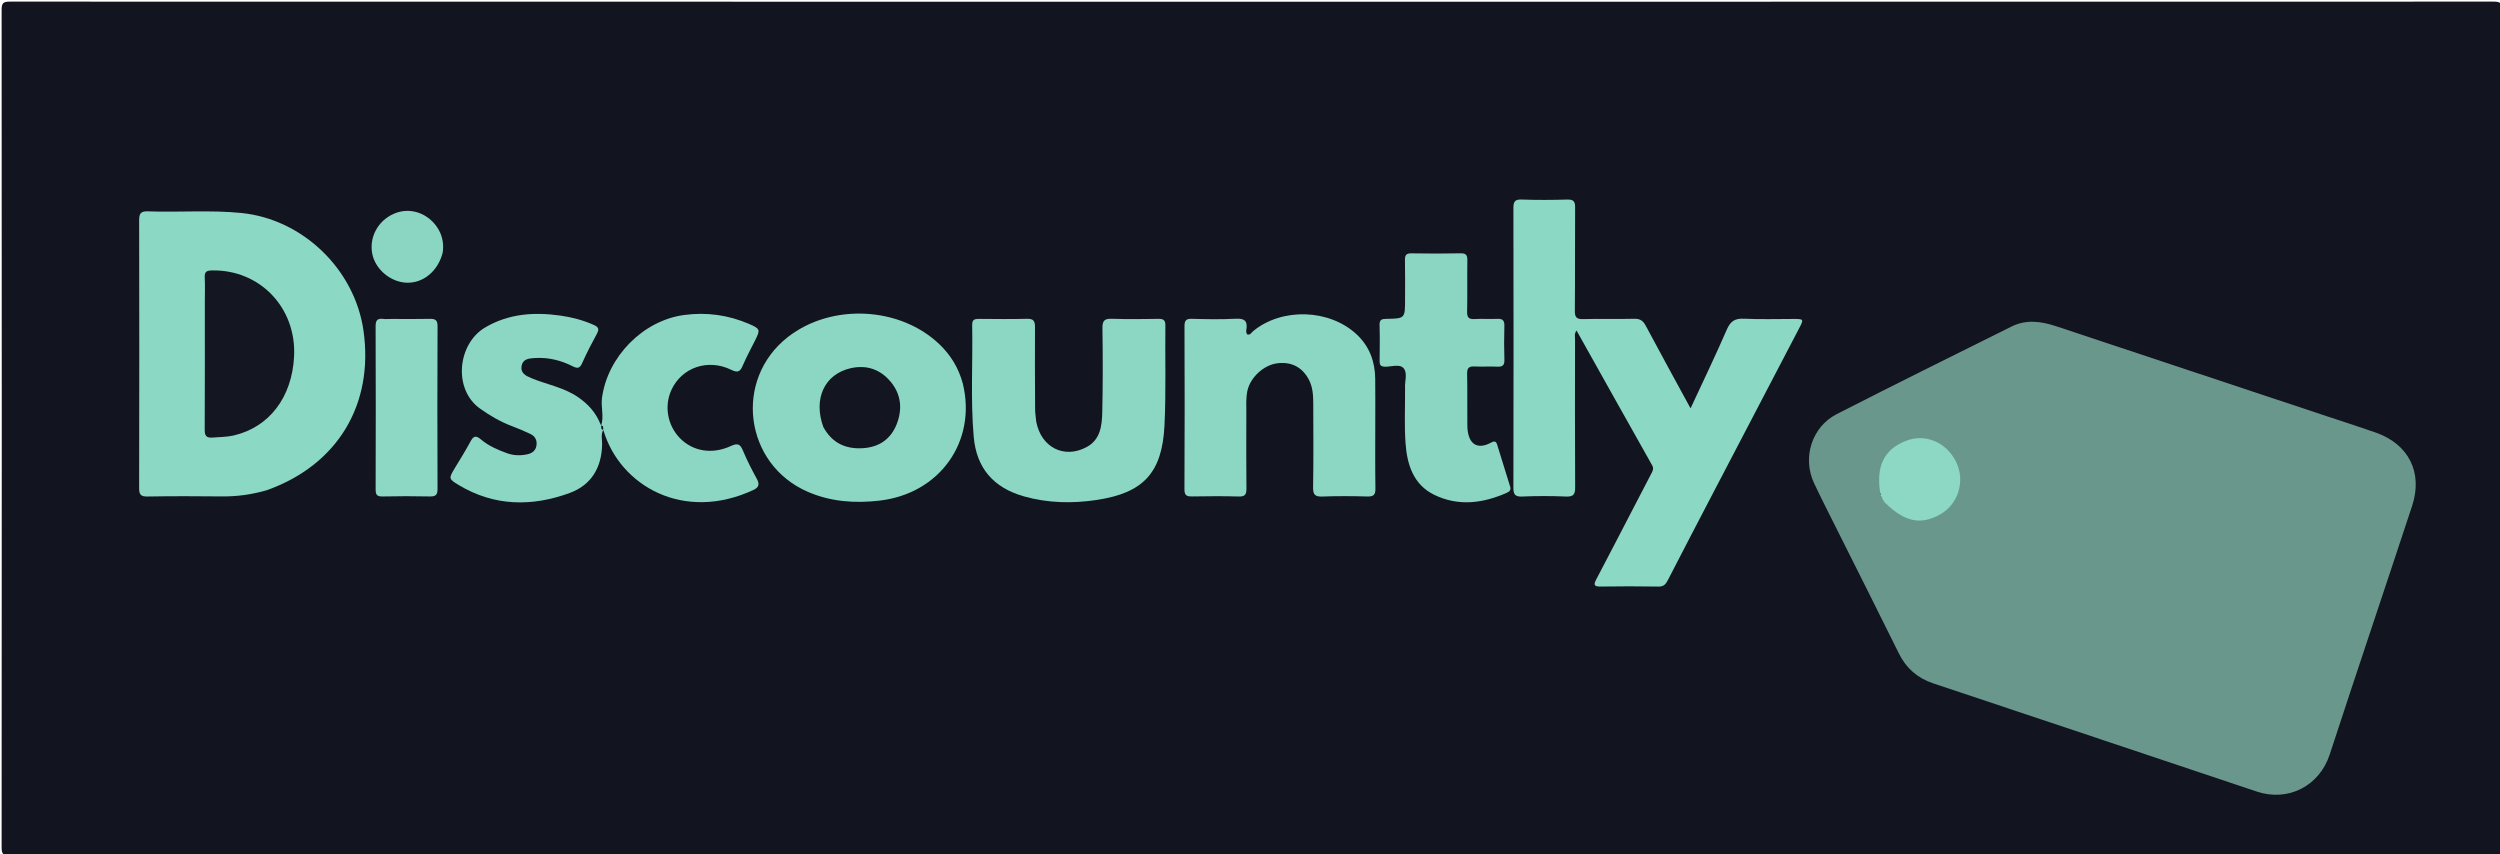
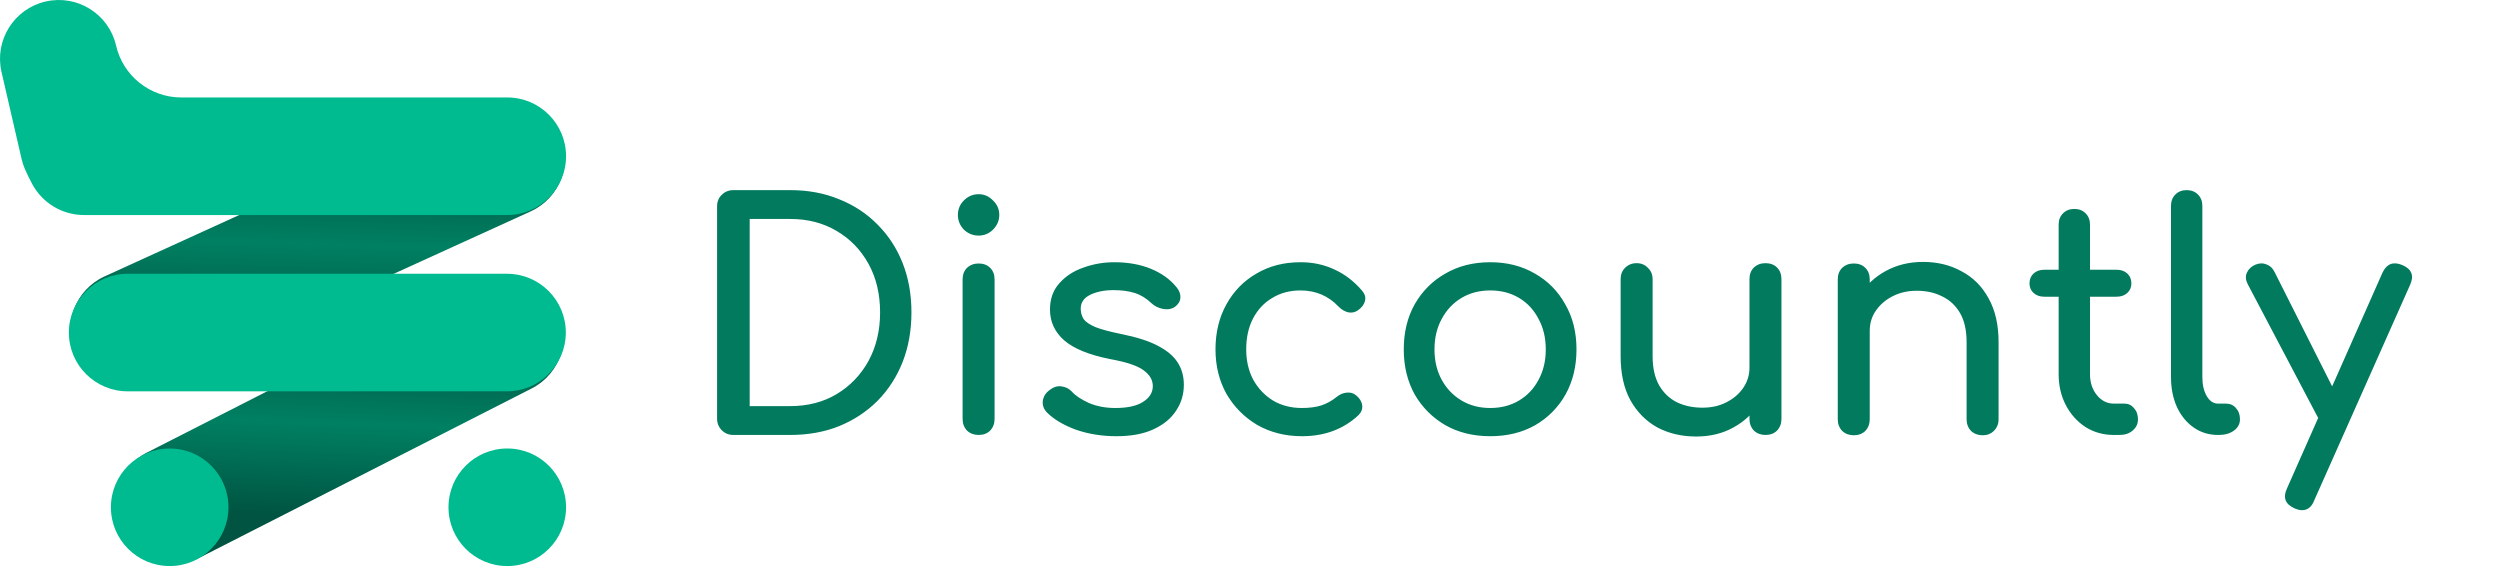
- <svg xmlns="http://www.w3.org/2000/svg" version="1.1" id="Layer_1" x="0px" y="0px" width="100%" viewBox="0 0 1397 477" enable-background="new 0 0 1397 477" xml:space="preserve">
-   <path fill="#12141F" opacity="1" stroke="none" d=" M999,478   C667.5,478 336.5,477.993 5.5,478.093   C1.751,478.094 0.903,477.25 0.906,473.5   C1.016,317.5 1.016,161.5 0.906,5.5   C0.903,1.751 1.751,0.906 5.5,0.907   C468.167,1.005 930.833,1.005 1393.5,0.907   C1397.249,0.906 1398.097,1.75 1398.094,5.5   C1397.984,161.5 1397.984,317.5 1398.094,473.5   C1398.097,477.249 1397.25,478.097 1393.5,478.094   C1262.167,477.981 1130.833,478 999,478  z" />
-   <path fill="#69978B" opacity="1" stroke="none" d=" M1027.377,297.637   C1022.694,288.257 1018.082,279.256 1013.754,270.121   C1007.019,255.907 1012.336,238.579 1026.377,231.398   C1058.815,214.809 1091.474,198.652 1124.103,182.438   C1132.236,178.396 1140.609,179.52 1148.902,182.278   C1199.291,199.037 1249.684,215.786 1300.074,232.54   C1309.234,235.585 1318.435,238.516 1327.542,241.712   C1346,248.188 1354.02,264.085 1347.891,282.687   C1332.629,329.01 1317.009,375.216 1301.857,421.575   C1296.102,439.184 1278.683,448.247 1261.017,442.302   C1200.749,422.022 1140.396,401.993 1080.099,381.797   C1071.53,378.926 1065.175,373.416 1061.1,365.162   C1050.019,342.713 1038.762,320.352 1027.377,297.637  z" />
-   <path fill="#8BD8C4" opacity="1" stroke="none" d=" M913.156,283.106   C916.463,276.721 919.625,270.676 922.766,264.621   C923.521,263.164 924.267,261.875 923.218,260.014   C909.168,235.094 895.21,210.122 880.959,184.68   C879.596,186.579 880.136,188.224 880.134,189.69   C880.096,217.186 880.018,244.682 880.202,272.177   C880.23,276.266 879.289,277.645 875.03,277.462   C866.88,277.111 858.694,277.118 850.542,277.461   C846.394,277.635 845.678,276.096 845.686,272.356   C845.797,220.364 845.794,168.371 845.691,116.379   C845.684,112.837 846.337,111.354 850.292,111.498   C858.78,111.807 867.291,111.761 875.783,111.512   C879.361,111.408 880.208,112.61 880.181,116.035   C880.025,135.198 880.202,154.363 880.022,173.525   C879.988,177.187 880.836,178.43 884.684,178.315   C894.174,178.03 903.683,178.387 913.174,178.133   C916.518,178.044 918.159,179.216 919.687,182.09   C927.79,197.331 936.123,212.45 944.688,228.185   C951.65,213.173 958.59,198.803 964.938,184.176   C966.993,179.441 969.504,177.847 974.586,178.093   C983.896,178.545 993.244,178.21 1002.576,178.227   C1007.818,178.236 1007.966,178.454 1005.604,182.978   C989.123,214.546 972.617,246.101 956.138,277.671   C948.052,293.161 939.972,308.654 931.986,324.196   C930.822,326.46 929.675,327.827 926.783,327.779   C915.955,327.599 905.119,327.6 894.29,327.764   C890.48,327.821 890.546,326.496 892.002,323.726   C899.049,310.323 906.011,296.876 913.156,283.106  z" />
-   <path fill="#8BD8C4" opacity="1" stroke="none" d=" M148.885,273.993   C140.448,276.414 132.262,277.489 123.864,277.398   C110.041,277.249 96.212,277.214 82.391,277.451   C78.549,277.517 77.737,276.293 77.745,272.659   C77.861,222.856 77.856,173.053 77.756,123.25   C77.748,119.575 78.372,117.943 82.593,118.097   C100.056,118.731 117.562,117.253 135.009,119.031   C169.226,122.518 198.232,150.515 203.115,184.739   C209.014,226.085 188.539,259.986 148.885,273.993  z" />
-   <path fill="#8BD7C3" opacity="1" stroke="none" d=" M537.978,214.156   C545.989,246.625 525.147,275.865 491.476,279.745   C477.746,281.327 464.266,280.412 451.368,274.812   C415.855,259.395 409.8,212.05 440.326,188.284   C464.714,169.297 503.15,171.258 525.2,192.626   C531.301,198.538 535.601,205.544 537.978,214.156  z" />
-   <path fill="#8BD7C4" opacity="1" stroke="none" d=" M768.512,235   C768.511,247.999 768.387,260.5 768.589,272.995   C768.646,276.547 767.528,277.534 764.066,277.438   C755.74,277.207 747.394,277.142 739.074,277.46   C735.002,277.615 733.682,276.607 733.757,272.315   C734.029,256.654 733.893,240.986 733.846,225.321   C733.832,220.813 733.565,216.297 731.415,212.184   C727.733,205.141 721.559,201.987 713.658,203.018   C706.102,204.005 698.654,210.915 697.048,218.369   C696.159,222.493 696.466,226.666 696.457,230.823   C696.426,244.821 696.357,258.821 696.51,272.818   C696.545,276.093 695.946,277.566 692.213,277.449   C683.556,277.178 674.883,277.277 666.219,277.41   C663.252,277.456 661.849,277.008 661.868,273.407   C662.03,243.077 662.006,212.746 661.893,182.416   C661.881,179.209 662.652,178.053 666.026,178.148   C674.186,178.379 682.372,178.536 690.515,178.105   C695.378,177.848 697.277,179.292 696.482,184.128   C696.331,185.045 696.23,186.122 697.078,186.95   C698.705,187.263 699.322,185.8 700.282,185.01   C716.321,171.811 742.881,172.608 758.126,186.882   C765.202,193.508 768.346,201.925 768.468,211.503   C768.565,219.168 768.503,226.835 768.512,235  z" />
-   <path fill="#8BD7C3" opacity="1" stroke="none" d=" M579.041,235.562   C581.748,250.077 594.697,256.562 607.23,249.813   C614.929,245.667 615.772,237.831 615.945,230.323   C616.304,214.674 616.262,199.01 616.042,183.357   C615.983,179.135 617.245,177.981 621.362,178.126   C630.013,178.431 638.682,178.289 647.342,178.179   C649.997,178.145 651.245,178.777 651.213,181.769   C651.013,200.418 651.622,219.101 650.714,237.711   C649.422,264.17 638.965,275.46 612.821,279.378   C599.277,281.408 585.601,281.171 572.227,277.385   C555.115,272.541 545.62,261.585 544.097,243.939   C542.304,223.169 543.661,202.324 543.252,181.518   C543.188,178.274 544.984,178.176 547.382,178.194   C556.209,178.257 565.041,178.374 573.863,178.145   C577.422,178.052 578.378,179.287 578.353,182.703   C578.24,198.025 578.34,213.349 578.426,228.672   C578.438,230.824 578.793,232.974 579.041,235.562  z" />
-   <path fill="#8AD6C3" opacity="1" stroke="none" d=" M785.142,218.011   C785.142,217.346 785.151,217.179 785.14,217.013   C784.882,213.222 786.66,208.587 784.402,205.854   C782.178,203.162 777.502,204.99 773.922,204.918   C771.35,204.867 770.895,203.802 770.925,201.601   C771.013,194.941 771.101,188.275 770.893,181.621   C770.796,178.507 772.232,178.207 774.788,178.167   C785.143,178.005 785.142,177.931 785.142,167.297   C785.142,159.97 785.25,152.641 785.087,145.317   C785.025,142.542 785.839,141.52 788.712,141.566   C797.869,141.71 807.032,141.752 816.186,141.55   C819.472,141.477 820.005,142.81 819.959,145.683   C819.808,155.172 820.046,164.669 819.827,174.156   C819.749,177.505 820.848,178.469 824.055,178.279   C828.204,178.033 832.385,178.372 836.538,178.168   C839.504,178.023 840.74,178.92 840.649,182.061   C840.468,188.383 840.456,194.719 840.658,201.041   C840.759,204.187 839.581,205.055 836.598,204.892   C832.448,204.664 828.266,205.011 824.116,204.779   C820.94,204.601 819.75,205.513 819.829,208.902   C820.053,218.555 819.837,228.217 819.958,237.874   C820.077,247.314 824.763,251.993 833.427,247.224   C835.225,246.234 836.078,246.725 836.641,248.568   C839.019,256.351 841.449,264.118 843.862,271.891   C844.41,273.655 843.714,274.608 842.047,275.347   C828.692,281.261 815.018,283.066 801.545,276.546   C789.712,270.819 786.239,259.481 785.399,247.473   C784.727,237.86 785.185,228.167 785.142,218.011  z" />
-   <path fill="#8BD7C3" opacity="1" stroke="none" d=" M337.099,240.162   C335.652,242.936 336.515,245.634 336.468,248.243   C336.234,261.269 330.44,271.047 318.299,275.49   C297.192,283.215 276.199,282.962 256.352,271.054   C250.551,267.573 250.728,267.296 254.124,261.619   C257.028,256.763 260.085,251.987 262.74,246.997   C264.417,243.846 265.654,242.897 268.829,245.611   C273.015,249.189 278.137,251.372 283.325,253.255   C287.041,254.603 290.866,254.682 294.652,253.873   C297.191,253.331 299.294,251.93 299.761,249.041   C300.248,246.025 299.036,243.745 296.346,242.476   C292.892,240.847 289.367,239.345 285.793,238   C279.514,235.638 273.856,232.276 268.369,228.42   C253.006,217.626 255.611,192.029 271.206,182.92   C284.436,175.193 298.586,174.299 313.208,176.363   C319.621,177.268 325.886,178.916 331.863,181.598   C334.434,182.751 334.955,183.892 333.576,186.434   C330.64,191.842 327.788,197.315 325.305,202.94   C323.991,205.917 322.623,206 320.03,204.685   C313.396,201.321 306.335,199.597 298.841,200.067   C295.622,200.268 292.153,200.514 291.452,204.504   C290.759,208.444 293.763,209.989 296.808,211.262   C305.366,214.84 314.709,216.364 322.633,221.672   C328.515,225.613 332.999,230.457 335.7,237.387   C336.178,237.695 336.369,237.756 336.782,238.022   C337.101,238.401 337.197,238.577 337.349,239.05   C337.371,239.544 337.338,239.743 337.099,240.162  z" />
-   <path fill="#8BD7C3" opacity="1" stroke="none" d=" M337.236,240.6   C336.895,240.383 336.973,240.508 337.018,240.567   C336.705,239.839 336.51,238.999 336.097,237.779   C335.936,237.381 335.981,237.503 335.984,237.568   C337.571,232.615 335.711,227.558 336.39,222.404   C339.416,199.442 359.212,179.151 382.183,176.032   C394.867,174.309 407.059,176.017 418.74,181.081   C424.881,183.744 424.906,184.341 421.919,190.27   C419.601,194.87 417.143,199.413 415.116,204.139   C413.673,207.501 412.541,208.572 408.612,206.648   C395.522,200.239 380.93,205.386 375.194,217.882   C371.092,226.819 372.947,237.588 379.816,244.715   C386.964,252.131 397.754,254.144 408.397,249.235   C412.413,247.383 413.688,248.288 415.21,251.92   C417.454,257.276 420.111,262.48 422.911,267.574   C424.588,270.625 424.047,272.375 420.97,273.805   C381.979,291.927 346.503,271.483 337.236,240.6  z" />
-   <path fill="#8CD8C4" opacity="1" stroke="none" d=" M219.069,178.227   C226.393,178.227 233.228,178.337 240.058,178.177   C243.095,178.106 244.518,178.704 244.503,182.249   C244.371,212.58 244.38,242.912 244.493,273.243   C244.506,276.571 243.409,277.484 240.214,277.418   C231.385,277.237 222.546,277.217 213.719,277.427   C210.495,277.504 209.894,276.31 209.903,273.379   C209.998,243.048 210.012,212.716 209.888,182.385   C209.874,179.088 210.796,177.798 214.081,178.198   C215.559,178.377 217.077,178.227 219.069,178.227  z" />
-   <path fill="#8AD6C3" opacity="1" stroke="none" d=" M247.354,141.274   C244.696,151.566 236.481,158.266 227.313,157.982   C218.339,157.704 209.794,150.586 208.038,141.926   C206.184,132.779 211.044,123.468 219.938,119.51   C234.261,113.137 249.933,126.017 247.354,141.274  z" />
-   <path fill="#8CD8C5" opacity="1" stroke="none" d=" M1050.675,275.477   C1048.258,260.483 1052.841,251.157 1064.945,246.377   C1075.849,242.071 1087.763,247.103 1093.161,258.294   C1098.225,268.794 1094.285,281.716 1084.293,287.379   C1073.47,293.513 1064.423,291.732 1053.691,281.211   C1052.776,280.725 1052.517,280.15 1052.201,279.215   C1052.013,278.947 1052,279.009 1052.031,279.01   C1051.578,278.598 1051.513,277.998 1051.195,277.192   C1051.032,276.947 1051.003,276.999 1051.032,276.998   C1050.702,276.679 1050.521,276.283 1050.675,275.477  z" />
-   <path fill="#50746E" opacity="1" stroke="none" d=" M1050.668,275.334   C1050.901,275.561 1050.999,275.966 1051.08,276.685   C1050.472,276.651 1050.187,276.194 1050.668,275.334  z" />
-   <path fill="#50746E" opacity="1" stroke="none" d=" M1051.06,277.248   C1051.382,277.424 1051.732,277.902 1052.073,278.695   C1051.738,278.524 1051.413,278.037 1051.06,277.248  z" />
-   <path fill="#50746E" opacity="1" stroke="none" d=" M1052.104,279.256   C1052.401,279.439 1052.789,279.932 1053.311,280.722   C1053.028,280.535 1052.612,280.051 1052.104,279.256  z" />
-   <path fill="#141722" opacity="1" stroke="none" d=" M114.461,169.002   C114.462,164.004 114.633,159.496 114.404,155.009   C114.244,151.868 115.43,151.173 118.427,151.115   C145.224,150.595 165.71,171.964 164.335,199.185   C163.18,222.03 150.476,238.66 130.687,243.317   C126.758,244.242 122.766,244.174 118.793,244.51   C115.159,244.817 114.372,243.375 114.391,239.979   C114.524,216.487 114.461,192.994 114.461,169.002  z" />
-   <path fill="#131621" opacity="1" stroke="none" d=" M460.082,238.636   C454.345,222.859 460.703,209.117 475.266,205.774   C484.066,203.755 491.753,206.247 497.622,213.23   C503.659,220.414 504.35,228.744 501.032,237.118   C497.768,245.355 491.278,249.87 482.247,250.443   C472.584,251.057 465.047,247.662 460.082,238.636  z" />
-   <path fill="#12141F" opacity="1" stroke="none" d=" M335.885,237.847   C337.173,237.707 337.042,238.751 337.103,240.15   C335.949,240.228 335.988,239.219 335.885,237.847  z" />
+ <svg xmlns="http://www.w3.org/2000/svg" width="638" height="149" viewBox="0 0 638 149" fill="none">
+   <rect x="13.066" y="76.739" width="135.774" height="30.003" rx="15.002" transform="rotate(-24.5 13.0657 76.7391)" fill="url(#paint0_linear_62_624)" />
+   <rect x="24.197" y="122.267" width="124.839" height="30.003" rx="15.002" transform="rotate(-27 24.1968 122.267)" fill="url(#paint1_linear_62_624)" />
+   <circle cx="129.456" cy="129.456" r="15.002" fill="#00BB90" />
+   <circle cx="43.304" cy="129.456" r="15.002" fill="#00BB90" />
+   <path fill-rule="evenodd" clip-rule="evenodd" d="M29.622 11.63C27.758 3.558 19.703 -1.476 11.63 0.388C3.558 2.252 -1.476 10.307 0.388 18.38L5.506 40.55C5.714 41.449 5.998 42.311 6.351 43.129C6.933 44.48 7.584 45.809 8.293 47.098C10.845 51.735 15.778 54.877 21.445 54.877H129.456C137.742 54.877 144.458 48.16 144.458 39.875C144.458 31.59 137.742 24.873 129.456 24.873H46.271C38.315 24.873 31.412 19.383 29.622 11.63Z" fill="#00BB90" />
+   <rect x="17.573" y="69.865" width="126.823" height="30.003" rx="15.002" fill="#00BB90" />
+   <path d="M187.16 111C185.987 111 185 110.6 184.2 109.8C183.4 109 183 108.013 183 106.84V52.68C183 51.453 183.4 50.467 184.2 49.72C185 48.92 185.987 48.52 187.16 48.52H201.64C206.227 48.52 210.387 49.293 214.12 50.84C217.907 52.333 221.187 54.493 223.96 57.32C226.733 60.093 228.867 63.373 230.36 67.16C231.853 70.947 232.6 75.133 232.6 79.72C232.6 84.307 231.853 88.52 230.36 92.36C228.867 96.147 226.733 99.453 223.96 102.28C221.187 105.053 217.907 107.213 214.12 108.76C210.387 110.253 206.227 111 201.64 111H187.16ZM191.32 103.64H201.64C206.12 103.64 210.067 102.627 213.48 100.6C216.947 98.52 219.667 95.693 221.64 92.12C223.613 88.493 224.6 84.36 224.6 79.72C224.6 75.027 223.613 70.893 221.64 67.32C219.667 63.747 216.947 60.947 213.48 58.92C210.067 56.893 206.12 55.88 201.64 55.88H191.32V103.64ZM249.736 111C248.563 111 247.576 110.627 246.776 109.88C246.03 109.08 245.656 108.093 245.656 106.92V71.32C245.656 70.093 246.03 69.107 246.776 68.36C247.576 67.613 248.563 67.24 249.736 67.24C250.963 67.24 251.95 67.613 252.696 68.36C253.443 69.107 253.816 70.093 253.816 71.32V106.92C253.816 108.093 253.443 109.08 252.696 109.88C251.95 110.627 250.963 111 249.736 111ZM249.736 60.12C248.296 60.12 247.043 59.613 245.976 58.6C244.963 57.533 244.456 56.28 244.456 54.84C244.456 53.4 244.963 52.173 245.976 51.16C247.043 50.093 248.296 49.56 249.736 49.56C251.176 49.56 252.403 50.093 253.416 51.16C254.483 52.173 255.016 53.4 255.016 54.84C255.016 56.28 254.483 57.533 253.416 58.6C252.403 59.613 251.176 60.12 249.736 60.12ZM284.917 111.32C281.184 111.32 277.717 110.76 274.517 109.64C271.37 108.467 268.917 107 267.157 105.24C266.357 104.387 266.01 103.427 266.117 102.36C266.277 101.24 266.81 100.333 267.717 99.64C268.784 98.787 269.824 98.44 270.837 98.6C271.904 98.707 272.81 99.16 273.557 99.96C274.464 100.973 275.904 101.933 277.877 102.84C279.904 103.693 282.144 104.12 284.597 104.12C287.69 104.12 290.037 103.613 291.637 102.6C293.29 101.587 294.144 100.28 294.197 98.68C294.25 97.08 293.477 95.693 291.877 94.52C290.33 93.347 287.477 92.387 283.317 91.64C277.93 90.573 274.01 88.973 271.557 86.84C269.157 84.707 267.957 82.093 267.957 79C267.957 76.28 268.757 74.04 270.357 72.28C271.957 70.467 274.01 69.133 276.517 68.28C279.024 67.373 281.637 66.92 284.357 66.92C287.877 66.92 290.997 67.48 293.717 68.6C296.437 69.72 298.597 71.267 300.197 73.24C300.944 74.093 301.29 75 301.237 75.96C301.184 76.867 300.73 77.64 299.877 78.28C299.024 78.867 298.01 79.053 296.837 78.84C295.664 78.627 294.677 78.147 293.877 77.4C292.544 76.12 291.104 75.24 289.557 74.76C288.01 74.28 286.224 74.04 284.197 74.04C281.85 74.04 279.85 74.44 278.197 75.24C276.597 76.04 275.797 77.213 275.797 78.76C275.797 79.72 276.037 80.6 276.517 81.4C277.05 82.147 278.064 82.84 279.557 83.48C281.05 84.067 283.237 84.653 286.117 85.24C290.117 86.04 293.264 87.053 295.557 88.28C297.904 89.507 299.584 90.947 300.597 92.6C301.61 94.2 302.117 96.067 302.117 98.2C302.117 100.653 301.45 102.867 300.117 104.84C298.837 106.813 296.917 108.387 294.357 109.56C291.85 110.733 288.704 111.32 284.917 111.32ZM332.274 111.32C328.008 111.32 324.194 110.36 320.834 108.44C317.528 106.467 314.914 103.827 312.994 100.52C311.128 97.16 310.194 93.373 310.194 89.16C310.194 84.84 311.128 81 312.994 77.64C314.861 74.28 317.421 71.667 320.674 69.8C323.928 67.88 327.661 66.92 331.874 66.92C335.021 66.92 337.901 67.533 340.514 68.76C343.128 69.933 345.474 71.72 347.554 74.12C348.301 74.973 348.568 75.853 348.354 76.76C348.141 77.667 347.554 78.467 346.594 79.16C345.848 79.693 345.021 79.88 344.114 79.72C343.208 79.507 342.381 79.027 341.634 78.28C339.021 75.507 335.768 74.12 331.874 74.12C329.154 74.12 326.754 74.76 324.674 76.04C322.594 77.267 320.968 79 319.794 81.24C318.621 83.48 318.034 86.12 318.034 89.16C318.034 92.04 318.621 94.6 319.794 96.84C321.021 99.08 322.701 100.867 324.834 102.2C326.968 103.48 329.448 104.12 332.274 104.12C334.141 104.12 335.768 103.907 337.154 103.48C338.594 103 339.901 102.28 341.074 101.32C341.928 100.627 342.808 100.253 343.714 100.2C344.621 100.093 345.421 100.333 346.114 100.92C347.021 101.667 347.528 102.52 347.634 103.48C347.741 104.387 347.421 105.213 346.674 105.96C342.834 109.533 338.034 111.32 332.274 111.32ZM380.321 111.32C376.001 111.32 372.188 110.387 368.881 108.52C365.575 106.6 362.961 103.987 361.041 100.68C359.175 97.32 358.241 93.48 358.241 89.16C358.241 84.787 359.175 80.947 361.041 77.64C362.961 74.28 365.575 71.667 368.881 69.8C372.188 67.88 376.001 66.92 380.321 66.92C384.588 66.92 388.375 67.88 391.681 69.8C394.988 71.667 397.575 74.28 399.441 77.64C401.361 80.947 402.321 84.787 402.321 89.16C402.321 93.48 401.388 97.32 399.521 100.68C397.655 103.987 395.068 106.6 391.761 108.52C388.455 110.387 384.641 111.32 380.321 111.32ZM380.321 104.12C383.095 104.12 385.548 103.48 387.681 102.2C389.815 100.92 391.468 99.16 392.641 96.92C393.868 94.68 394.481 92.093 394.481 89.16C394.481 86.227 393.868 83.64 392.641 81.4C391.468 79.107 389.815 77.32 387.681 76.04C385.548 74.76 383.095 74.12 380.321 74.12C377.548 74.12 375.095 74.76 372.961 76.04C370.828 77.32 369.148 79.107 367.921 81.4C366.695 83.64 366.081 86.227 366.081 89.16C366.081 92.093 366.695 94.68 367.921 96.92C369.148 99.16 370.828 100.92 372.961 102.2C375.095 103.48 377.548 104.12 380.321 104.12ZM432.866 111.4C429.186 111.4 425.879 110.627 422.946 109.08C420.066 107.48 417.772 105.16 416.066 102.12C414.412 99.08 413.586 95.347 413.586 90.92V71.24C413.586 70.067 413.959 69.107 414.706 68.36C415.506 67.56 416.492 67.16 417.666 67.16C418.839 67.16 419.799 67.56 420.546 68.36C421.346 69.107 421.746 70.067 421.746 71.24V90.92C421.746 93.907 422.306 96.387 423.426 98.36C424.546 100.28 426.066 101.72 427.986 102.68C429.906 103.587 432.066 104.04 434.466 104.04C436.759 104.04 438.786 103.587 440.546 102.68C442.359 101.773 443.799 100.547 444.866 99C445.932 97.453 446.466 95.72 446.466 93.8H451.506C451.506 97.107 450.679 100.093 449.026 102.76C447.426 105.427 445.212 107.533 442.386 109.08C439.612 110.627 436.439 111.4 432.866 111.4ZM450.546 111C449.372 111 448.386 110.627 447.586 109.88C446.839 109.08 446.466 108.093 446.466 106.92V71.24C446.466 70.013 446.839 69.027 447.586 68.28C448.386 67.533 449.372 67.16 450.546 67.16C451.772 67.16 452.759 67.533 453.506 68.28C454.252 69.027 454.626 70.013 454.626 71.24V106.92C454.626 108.093 454.252 109.08 453.506 109.88C452.759 110.627 451.772 111 450.546 111ZM505.957 111.08C504.784 111.08 503.797 110.707 502.997 109.96C502.25 109.16 501.877 108.173 501.877 107V87.32C501.877 84.28 501.317 81.8 500.197 79.88C499.077 77.96 497.557 76.547 495.637 75.64C493.77 74.68 491.61 74.2 489.157 74.2C486.917 74.2 484.89 74.653 483.077 75.56C481.264 76.467 479.824 77.693 478.757 79.24C477.69 80.733 477.157 82.467 477.157 84.44H472.117C472.117 81.08 472.917 78.093 474.517 75.48C476.17 72.813 478.41 70.707 481.237 69.16C484.064 67.613 487.237 66.84 490.757 66.84C494.437 66.84 497.717 67.64 500.597 69.24C503.53 70.787 505.824 73.08 507.477 76.12C509.184 79.16 510.037 82.893 510.037 87.32V107C510.037 108.173 509.637 109.16 508.837 109.96C508.09 110.707 507.13 111.08 505.957 111.08ZM473.077 111.08C471.904 111.08 470.917 110.707 470.117 109.96C469.37 109.16 468.997 108.173 468.997 107V71.32C468.997 70.093 469.37 69.107 470.117 68.36C470.917 67.613 471.904 67.24 473.077 67.24C474.304 67.24 475.29 67.613 476.037 68.36C476.784 69.107 477.157 70.093 477.157 71.32V107C477.157 108.173 476.784 109.16 476.037 109.96C475.29 110.707 474.304 111.08 473.077 111.08ZM539.448 111C536.781 111 534.381 110.333 532.248 109C530.115 107.613 528.435 105.747 527.208 103.4C525.981 101.053 525.368 98.413 525.368 95.48V57.32C525.368 56.147 525.741 55.187 526.488 54.44C527.235 53.693 528.195 53.32 529.368 53.32C530.541 53.32 531.501 53.693 532.248 54.44C532.995 55.187 533.368 56.147 533.368 57.32V95.48C533.368 97.613 533.955 99.4 535.128 100.84C536.301 102.28 537.741 103 539.448 103H542.168C543.128 103 543.928 103.373 544.568 104.12C545.261 104.867 545.608 105.827 545.608 107C545.608 108.173 545.155 109.133 544.248 109.88C543.395 110.627 542.275 111 540.888 111H539.448ZM521.688 75.72C520.568 75.72 519.661 75.4 518.968 74.76C518.275 74.12 517.928 73.32 517.928 72.36C517.928 71.293 518.275 70.44 518.968 69.8C519.661 69.16 520.568 68.84 521.688 68.84H540.168C541.288 68.84 542.195 69.16 542.888 69.8C543.581 70.44 543.928 71.293 543.928 72.36C543.928 73.32 543.581 74.12 542.888 74.76C542.195 75.4 541.288 75.72 540.168 75.72H521.688ZM566.038 111C563.691 111 561.611 110.36 559.798 109.08C557.984 107.8 556.571 106.067 555.558 103.88C554.544 101.64 554.038 99.08 554.038 96.2V52.52C554.038 51.347 554.411 50.387 555.158 49.64C555.904 48.893 556.864 48.52 558.038 48.52C559.211 48.52 560.171 48.893 560.918 49.64C561.664 50.387 562.038 51.347 562.038 52.52V96.2C562.038 98.173 562.411 99.8 563.158 101.08C563.904 102.36 564.864 103 566.038 103H568.038C569.104 103 569.958 103.373 570.598 104.12C571.291 104.867 571.638 105.827 571.638 107C571.638 108.173 571.131 109.133 570.118 109.88C569.104 110.627 567.798 111 566.198 111H566.038ZM587.462 130.2C586.929 130.2 586.289 130.04 585.542 129.72C583.195 128.653 582.555 126.973 583.622 124.68L608.022 69.56C609.089 67.32 610.769 66.68 613.062 67.64C615.462 68.653 616.129 70.333 615.062 72.68L590.582 127.72C589.942 129.373 588.902 130.2 587.462 130.2ZM596.902 109.24C595.889 109.667 594.929 109.72 594.022 109.4C593.169 109.027 592.475 108.333 591.942 107.32L573.622 72.52C573.089 71.507 573.009 70.547 573.382 69.64C573.809 68.68 574.529 67.987 575.542 67.56C576.555 67.133 577.515 67.107 578.422 67.48C579.329 67.8 580.022 68.467 580.502 69.48L598.022 104.28C598.555 105.293 598.742 106.28 598.582 107.24C598.475 108.147 597.915 108.813 596.902 109.24Z" fill="#017A5E" />
+   <defs>
+     <linearGradient id="paint0_linear_62_624" x1="71.039" y1="116.483" x2="93.257" y2="71.187" gradientUnits="userSpaceOnUse">
+       <stop offset="0.047" stop-color="#005441" />
+       <stop offset="0.526" stop-color="#008062" />
+       <stop offset="1" stop-color="#005441" />
+     </linearGradient>
+     <linearGradient id="paint1_linear_62_624" x1="77.851" y1="163.398" x2="102.291" y2="119.665" gradientUnits="userSpaceOnUse">
+       <stop offset="0.047" stop-color="#005441" />
+       <stop offset="0.526" stop-color="#008062" />
+       <stop offset="1" stop-color="#005441" />
+     </linearGradient>
+   </defs>
</svg>
